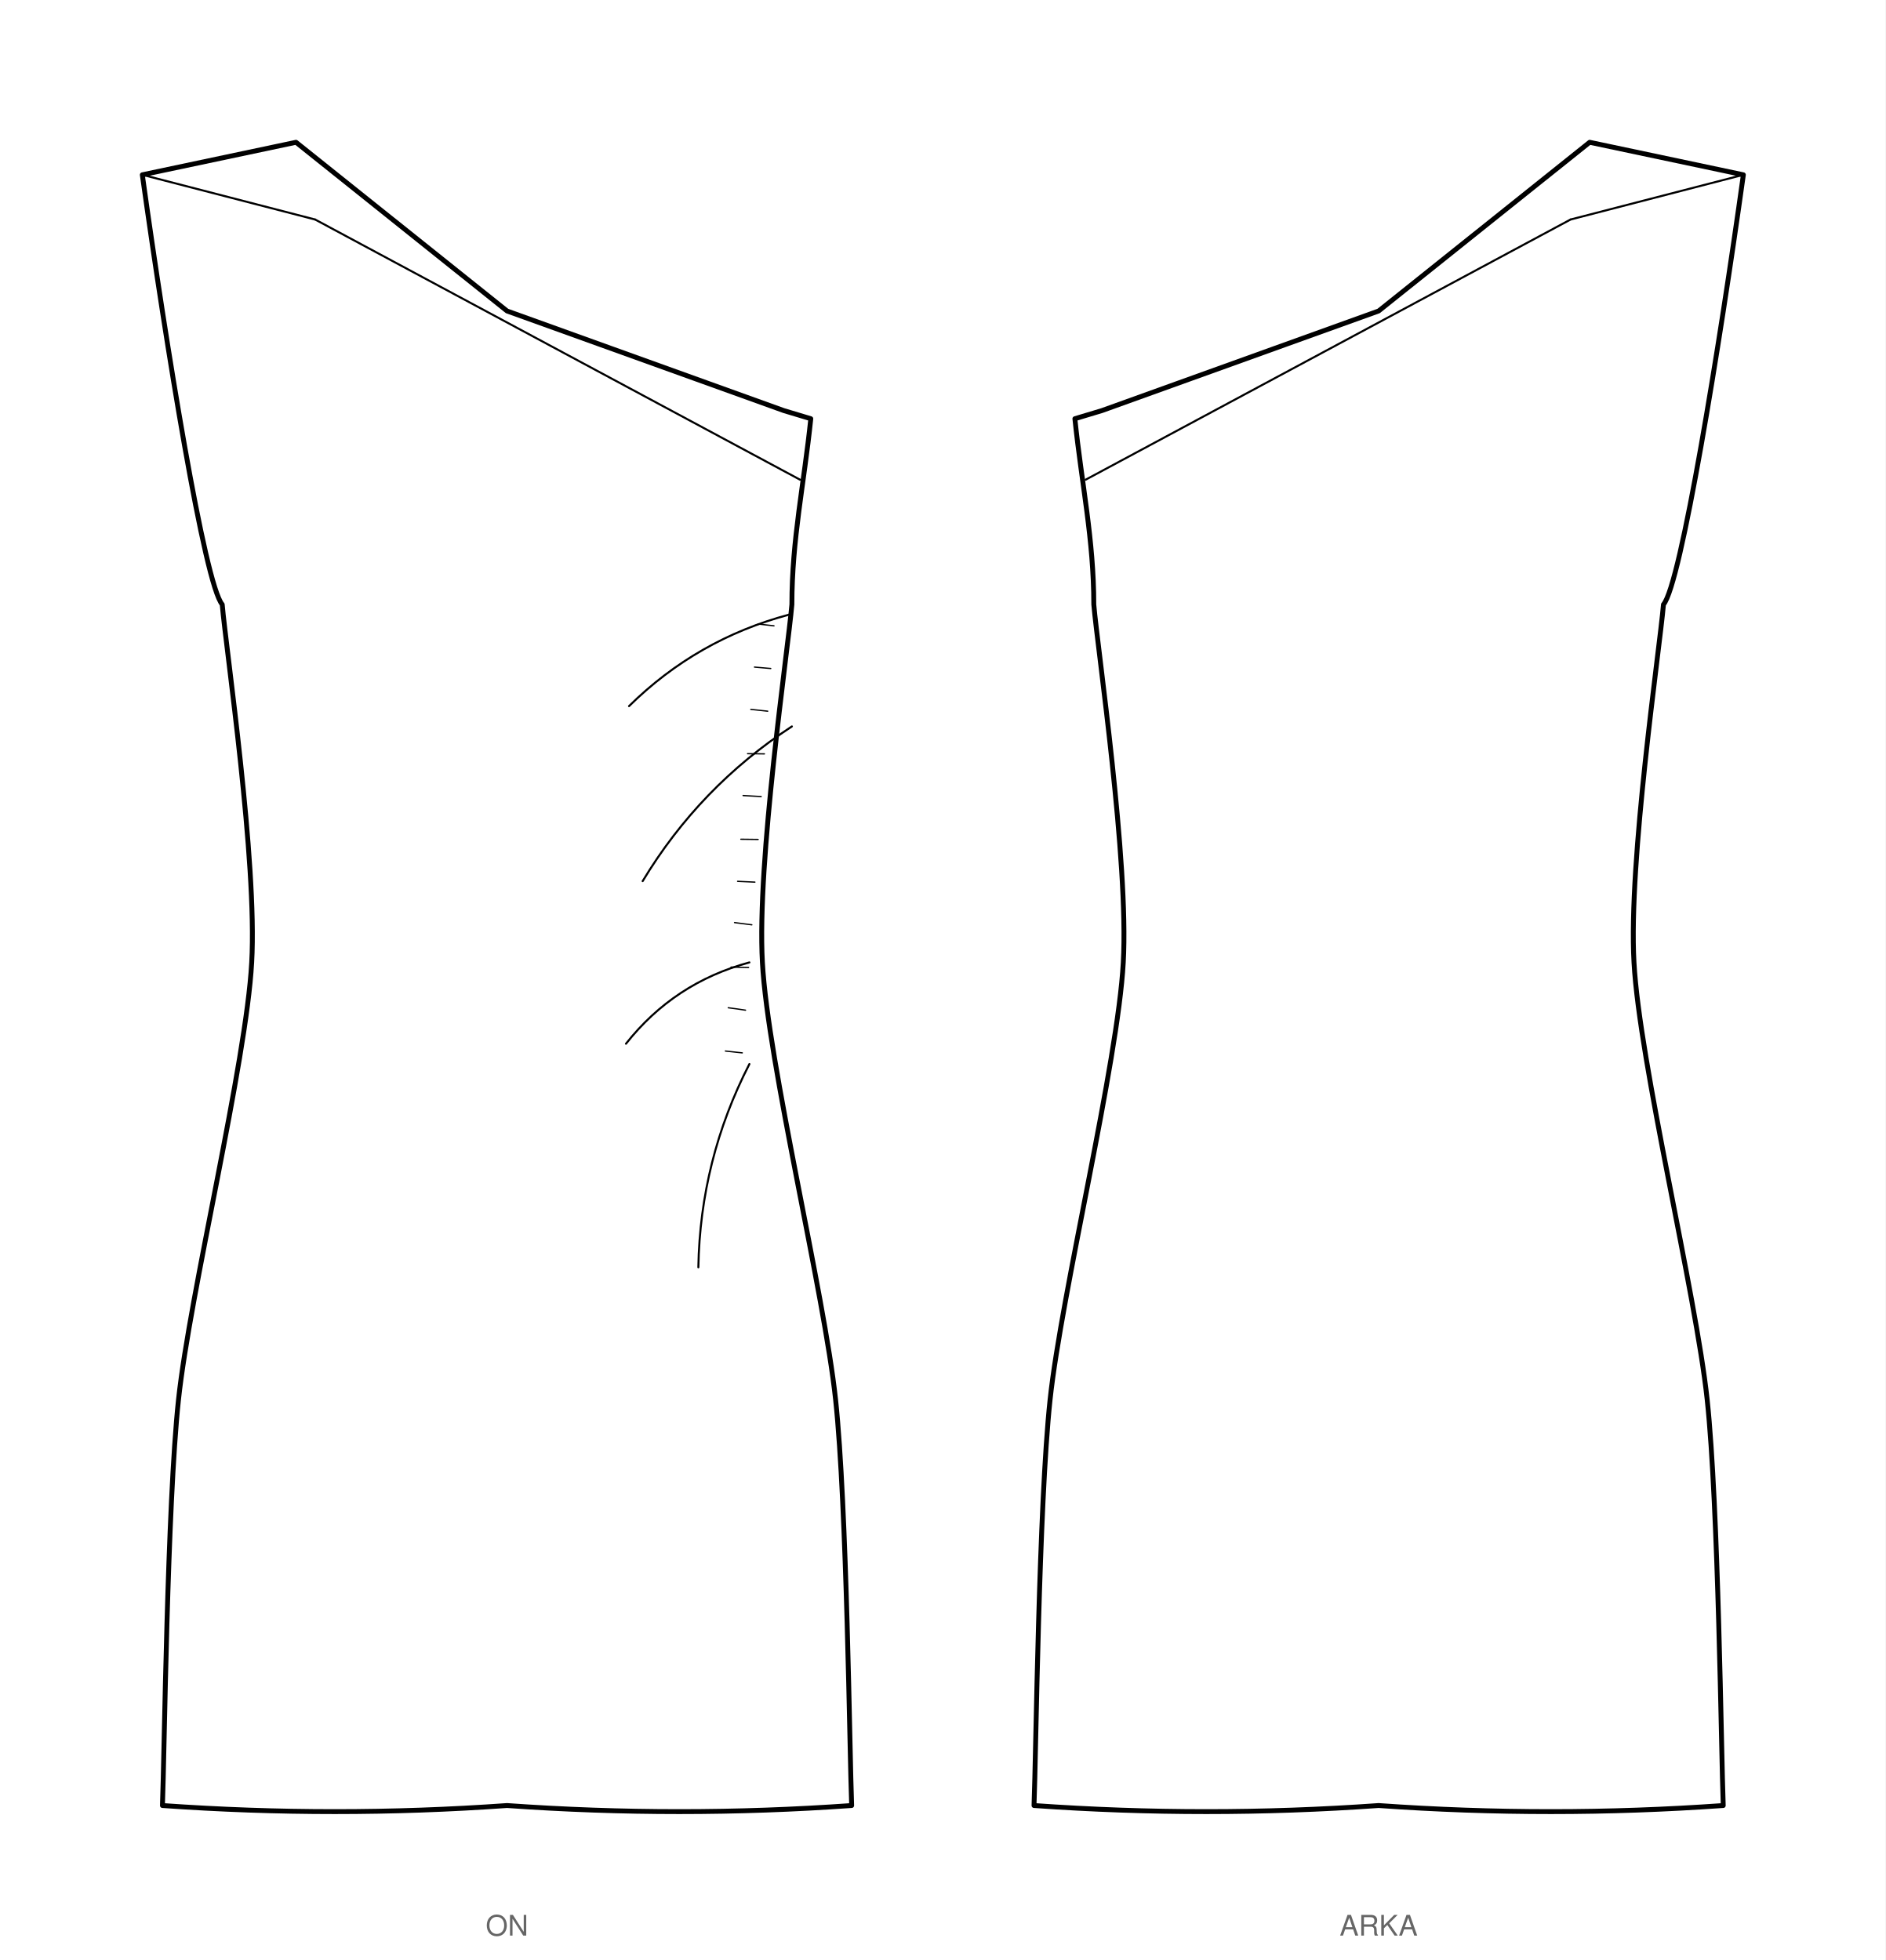
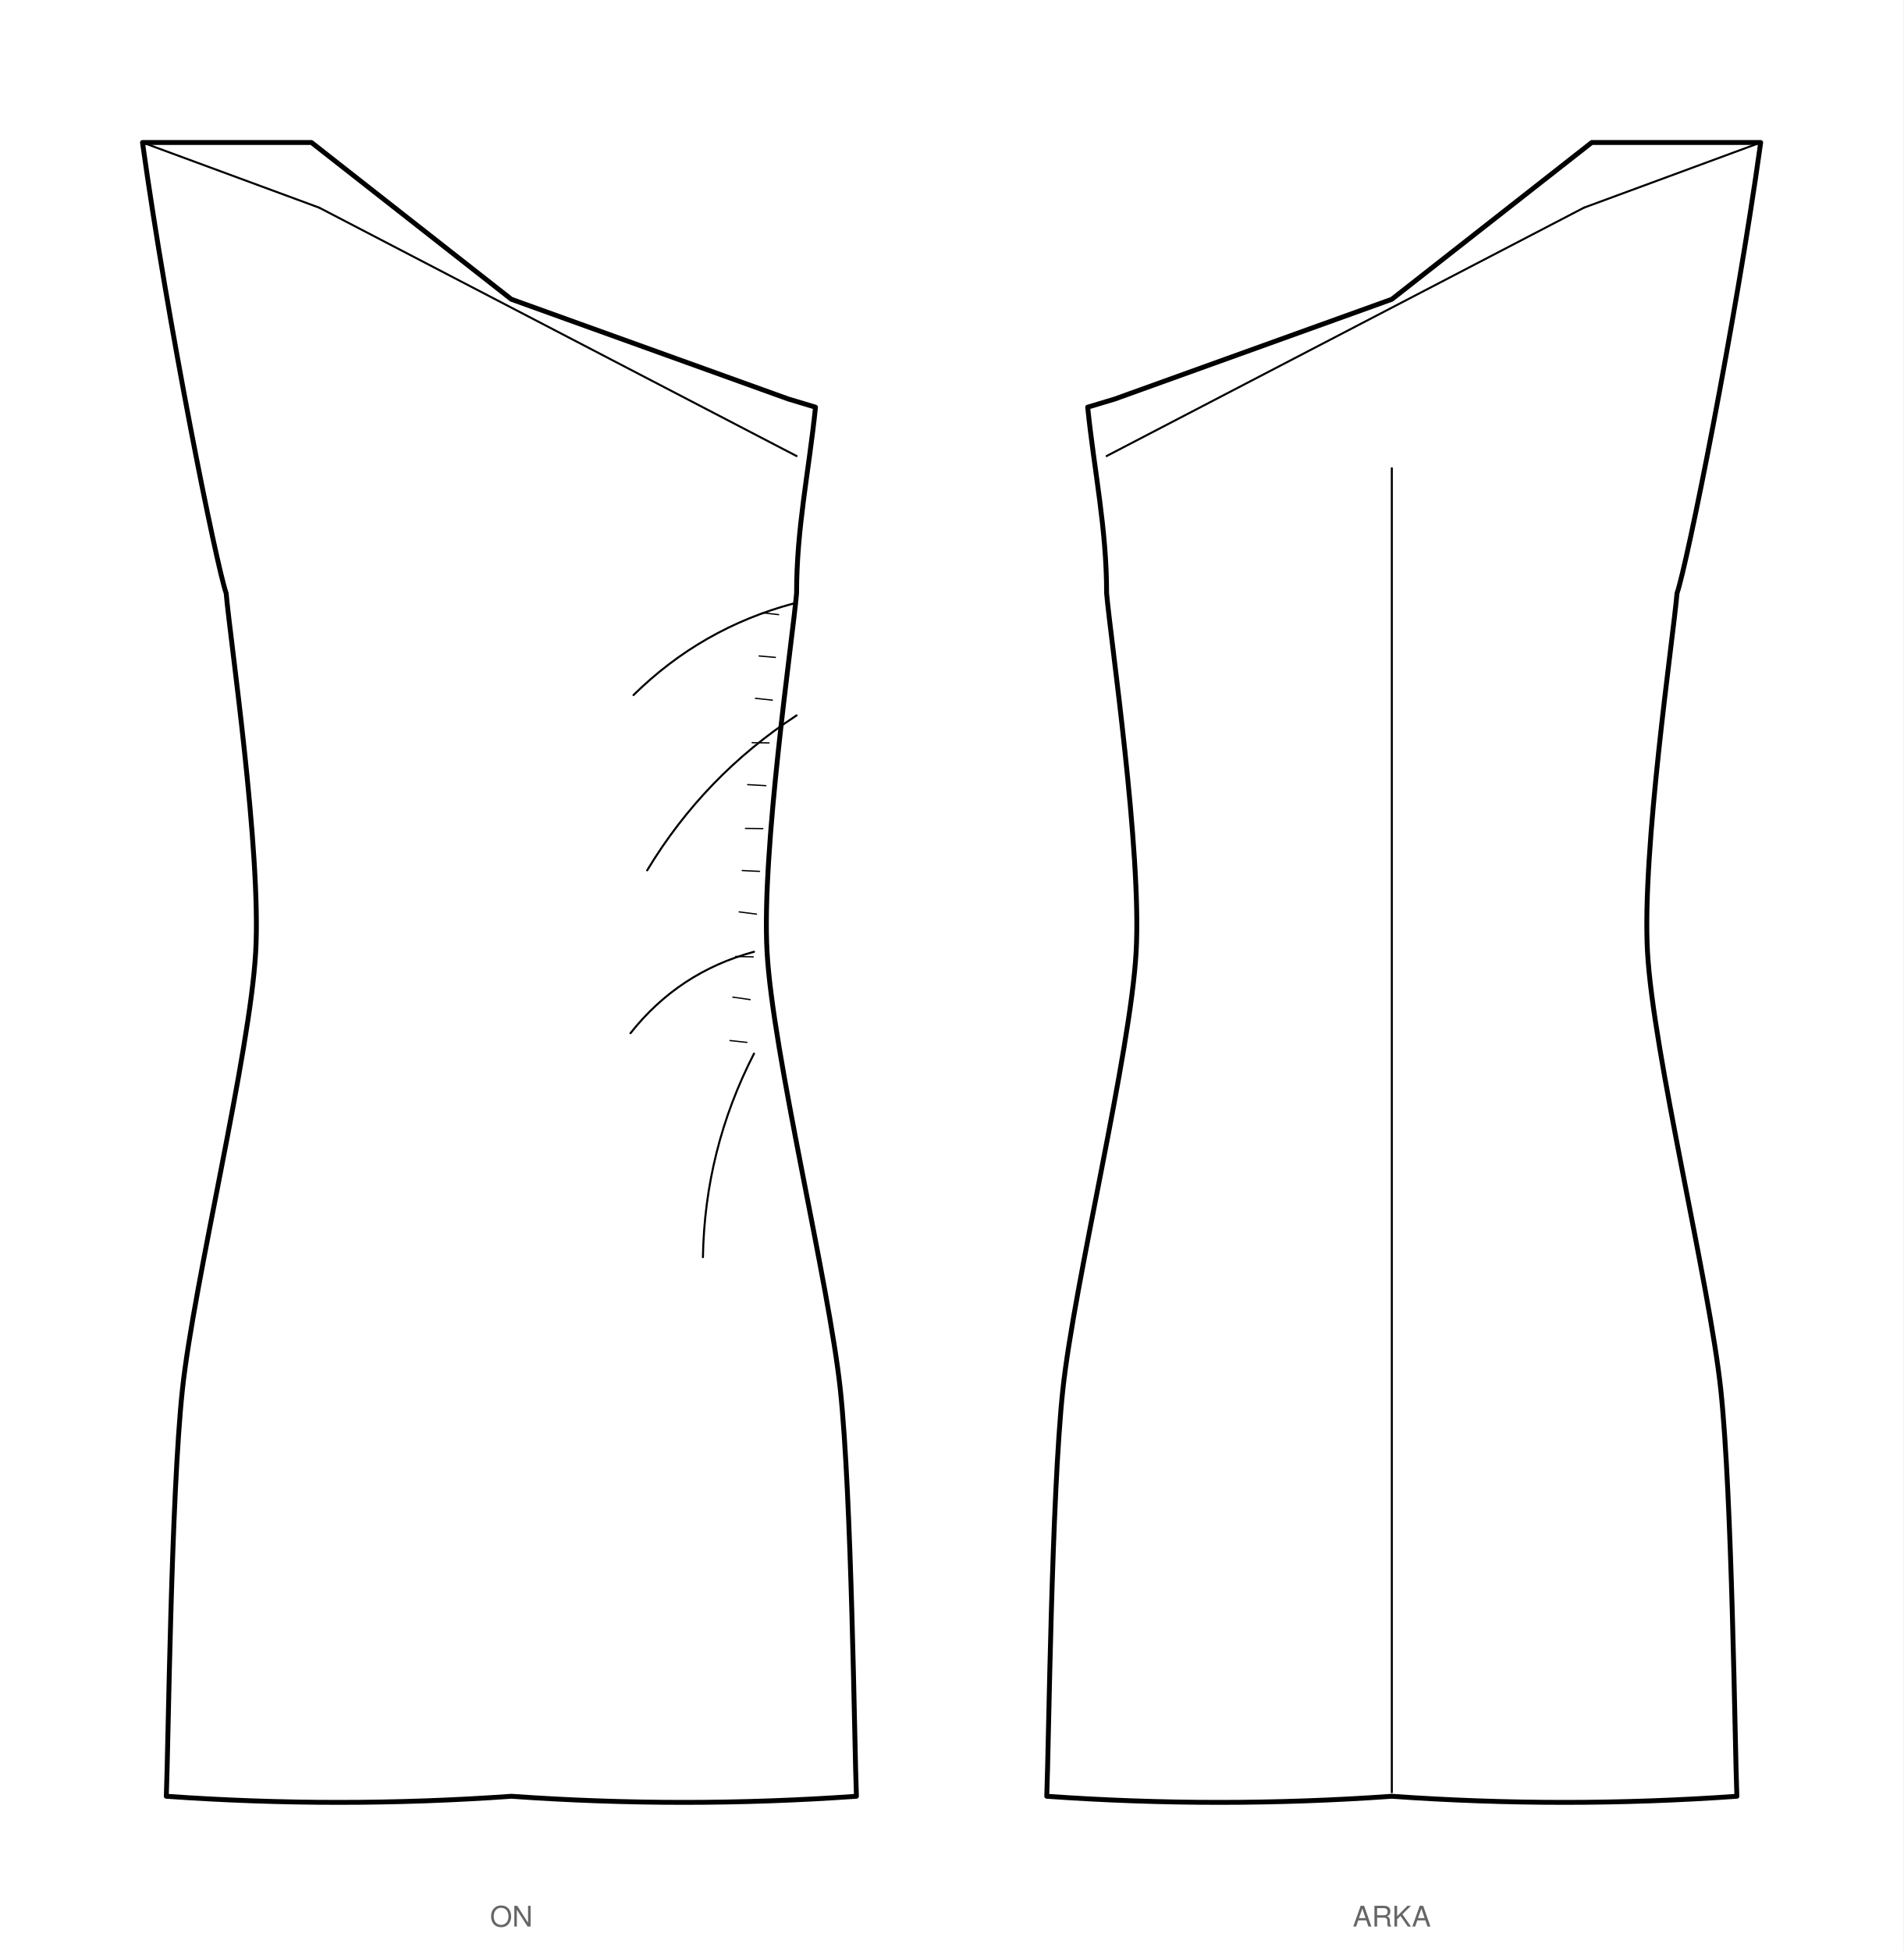
- <svg xmlns="http://www.w3.org/2000/svg" viewBox="0 0 927.4 964.3" width="927.4mm" height="964.3mm" data-siluet="v1" data-kaynak="d7151490bf84195991361473b84e995dfe5a0453e14ba6947784a516ee05b935">
-   <rect width="927.4" height="964.3" fill="#fff" />
-   <g transform="translate(249.4 59.1)" data-gorunum="on">
-     <path d="M 0.0 93.9 L 136.1 142.9 L 149.4 146.9 C 146.1 178.9 140.1 206.3 140.1 238.3 C 138.2 260.6 122.8 364.8 125.6 414.4 C 128.3 464.0 156.0 577.0 161.6 629.5 C 167.2 682.0 168.5 803.9 169.5 829.2 Q 84.7 835.2 0.0 829.2 Q -84.7 835.2 -169.5 829.2 C -168.5 803.9 -167.2 682.0 -161.6 629.5 C -156.0 577.0 -128.3 464.0 -125.6 414.4 C -122.8 364.8 -138.2 260.6 -140.1 238.3 C -148.7 228.3 -167.6 111.5 -179.4 26.9 L -103.8 10.9 L 0.0 93.9 Z" fill="#fff" stroke="#000" stroke-width="2.4" stroke-linejoin="round" />
-     <path d="M -94.4 48.9 L 144.1 176.9" fill="none" stroke="#000" stroke-width="1" stroke-linecap="round" />
+ <svg xmlns="http://www.w3.org/2000/svg" viewBox="0 0 935.0 958.3" width="935.0mm" height="958.3mm" data-siluet="v1" data-kaynak="d7151490bf84195991361473b84e995dfe5a0453e14ba6947784a516ee05b935">
+   <rect width="935.0" height="958.3" fill="#fff" />
+   <g transform="translate(251.2 53.1)" data-gorunum="on">
+     <path d="M 0.0 93.9 L 136.1 142.9 L 149.4 146.9 C 146.1 178.9 140.1 206.3 140.1 238.3 C 138.2 260.6 122.8 364.8 125.6 414.4 C 128.3 464.0 156.0 577.0 161.6 629.5 C 167.2 682.0 168.5 803.9 169.5 829.2 Q 84.7 835.2 0.0 829.2 Q -84.7 835.2 -169.5 829.2 C -168.5 803.9 -167.2 682.0 -161.6 629.5 C -156.0 577.0 -128.3 464.0 -125.6 414.4 C -122.8 364.8 -138.2 260.6 -140.1 238.3 C -145.0 224.3 -168.9 105.5 -181.2 16.9 L -98.2 16.9 L 0.0 93.9 Z" fill="#fff" stroke="#000" stroke-width="2.4" stroke-linejoin="round" />
+     <path d="M -94.4 48.9 L 140.1 170.9" fill="none" stroke="#000" stroke-width="1" stroke-linecap="round" />
    <path d="M 138.7 243.3 Q 93.4 255.4 60.0 288.3" fill="none" stroke="#000" stroke-width="1" stroke-linecap="round" />
    <path d="M 140.1 298.3 Q 94.7 328.0 66.7 374.4" fill="none" stroke="#000" stroke-width="1" stroke-linecap="round" />
    <path d="M 119.2 414.4 Q 82.2 424.4 58.5 454.4" fill="none" stroke="#000" stroke-width="1" stroke-linecap="round" />
    <path d="M 119.2 464.4 Q 95.0 511.5 94.1 564.4" fill="none" stroke="#000" stroke-width="1" stroke-linecap="round" />
    <path d="M 131.3 248.8 q -3.6 -0.4 -7.9 -0.9" fill="none" stroke="#000" stroke-width="0.63" stroke-linecap="round" />
    <path d="M 129.7 269.8 q -3.6 -0.3 -8.0 -0.7" fill="none" stroke="#000" stroke-width="0.63" stroke-linecap="round" />
    <path d="M 128.2 290.8 q -3.7 -0.4 -8.3 -0.9" fill="none" stroke="#000" stroke-width="0.63" stroke-linecap="round" />
    <path d="M 126.6 311.8 q -3.7 0.0 -8.3 -0.1" fill="none" stroke="#000" stroke-width="0.63" stroke-linecap="round" />
    <path d="M 125.0 332.8 q -4.0 -0.2 -8.9 -0.5" fill="none" stroke="#000" stroke-width="0.63" stroke-linecap="round" />
    <path d="M 123.5 353.9 q -3.8 0.0 -8.5 -0.1" fill="none" stroke="#000" stroke-width="0.63" stroke-linecap="round" />
    <path d="M 121.9 374.9 q -3.8 -0.2 -8.5 -0.4" fill="none" stroke="#000" stroke-width="0.63" stroke-linecap="round" />
    <path d="M 120.4 395.9 q -3.8 -0.5 -8.5 -1.1" fill="none" stroke="#000" stroke-width="0.63" stroke-linecap="round" />
    <path d="M 118.8 416.9 q -3.8 -0.1 -8.6 -0.2" fill="none" stroke="#000" stroke-width="0.63" stroke-linecap="round" />
    <path d="M 117.3 437.9 q -3.8 -0.6 -8.5 -1.2" fill="none" stroke="#000" stroke-width="0.63" stroke-linecap="round" />
    <path d="M 115.7 458.9 q -3.7 -0.4 -8.3 -0.9" fill="none" stroke="#000" stroke-width="0.63" stroke-linecap="round" />
-     <path d="M -179.4 26.9 L -94.4 48.9" fill="none" stroke="#000" stroke-width="1" stroke-linecap="round" />
+     <path d="M -181.2 16.9 L -94.4 48.9" fill="none" stroke="#000" stroke-width="1" stroke-linecap="round" />
  </g>
-   <text x="249.4" y="952.3" font-family="Helvetica, Arial, sans-serif" font-size="14" text-anchor="middle" fill="#666">ON</text>
-   <g transform="translate(678.1 59.1) scale(-1 1)" data-gorunum="arka">
-     <path d="M 0.0 93.9 L 136.1 142.9 L 149.4 146.9 C 146.1 178.9 140.1 206.3 140.1 238.3 C 138.2 260.6 122.8 364.8 125.6 414.4 C 128.3 464.0 156.0 577.0 161.6 629.5 C 167.2 682.0 168.5 803.9 169.5 829.2 Q 84.7 835.2 0.0 829.2 Q -84.7 835.2 -169.5 829.2 C -168.5 803.9 -167.2 682.0 -161.6 629.5 C -156.0 577.0 -128.3 464.0 -125.6 414.4 C -122.8 364.8 -138.2 260.6 -140.1 238.3 C -148.7 228.3 -167.6 111.5 -179.4 26.9 L -103.8 10.9 L 0.0 93.9 Z" fill="#fff" stroke="#000" stroke-width="2.4" stroke-linejoin="round" />
-     <path d="M -94.4 48.9 L 144.1 176.9" fill="none" stroke="#000" stroke-width="1" stroke-linecap="round" />
-     <path d="M -179.4 26.9 L -94.4 48.9" fill="none" stroke="#000" stroke-width="1" stroke-linecap="round" />
+   <text x="251.2" y="946.3" font-family="Helvetica, Arial, sans-serif" font-size="14" text-anchor="middle" fill="#666">ON</text>
+   <g transform="translate(683.7 53.1) scale(-1 1)" data-gorunum="arka">
+     <path d="M 0.0 93.9 L 136.1 142.9 L 149.4 146.9 C 146.1 178.9 140.1 206.3 140.1 238.3 C 138.2 260.6 122.8 364.8 125.6 414.4 C 128.3 464.0 156.0 577.0 161.6 629.5 C 167.2 682.0 168.5 803.9 169.5 829.2 Q 84.7 835.2 0.0 829.2 Q -84.7 835.2 -169.5 829.2 C -168.5 803.9 -167.2 682.0 -161.6 629.5 C -156.0 577.0 -128.3 464.0 -125.6 414.4 C -122.8 364.8 -138.2 260.6 -140.1 238.3 C -145.0 224.3 -168.9 105.5 -181.2 16.9 L -98.2 16.9 L 0.0 93.9 Z" fill="#fff" stroke="#000" stroke-width="2.4" stroke-linejoin="round" />
+     <path d="M -94.4 48.9 L 140.1 170.9" fill="none" stroke="#000" stroke-width="1" stroke-linecap="round" />
+     <path d="M -181.2 16.9 L -94.4 48.9" fill="none" stroke="#000" stroke-width="1" stroke-linecap="round" />
+     <path d="M 0.0 176.9 L 0.0 827.2" fill="none" stroke="#000" stroke-width="1" stroke-linecap="round" />
  </g>
-   <text x="678.1" y="952.3" font-family="Helvetica, Arial, sans-serif" font-size="14" text-anchor="middle" fill="#666">ARKA</text>
+   <text x="683.7" y="946.3" font-family="Helvetica, Arial, sans-serif" font-size="14" text-anchor="middle" fill="#666">ARKA</text>
</svg>
